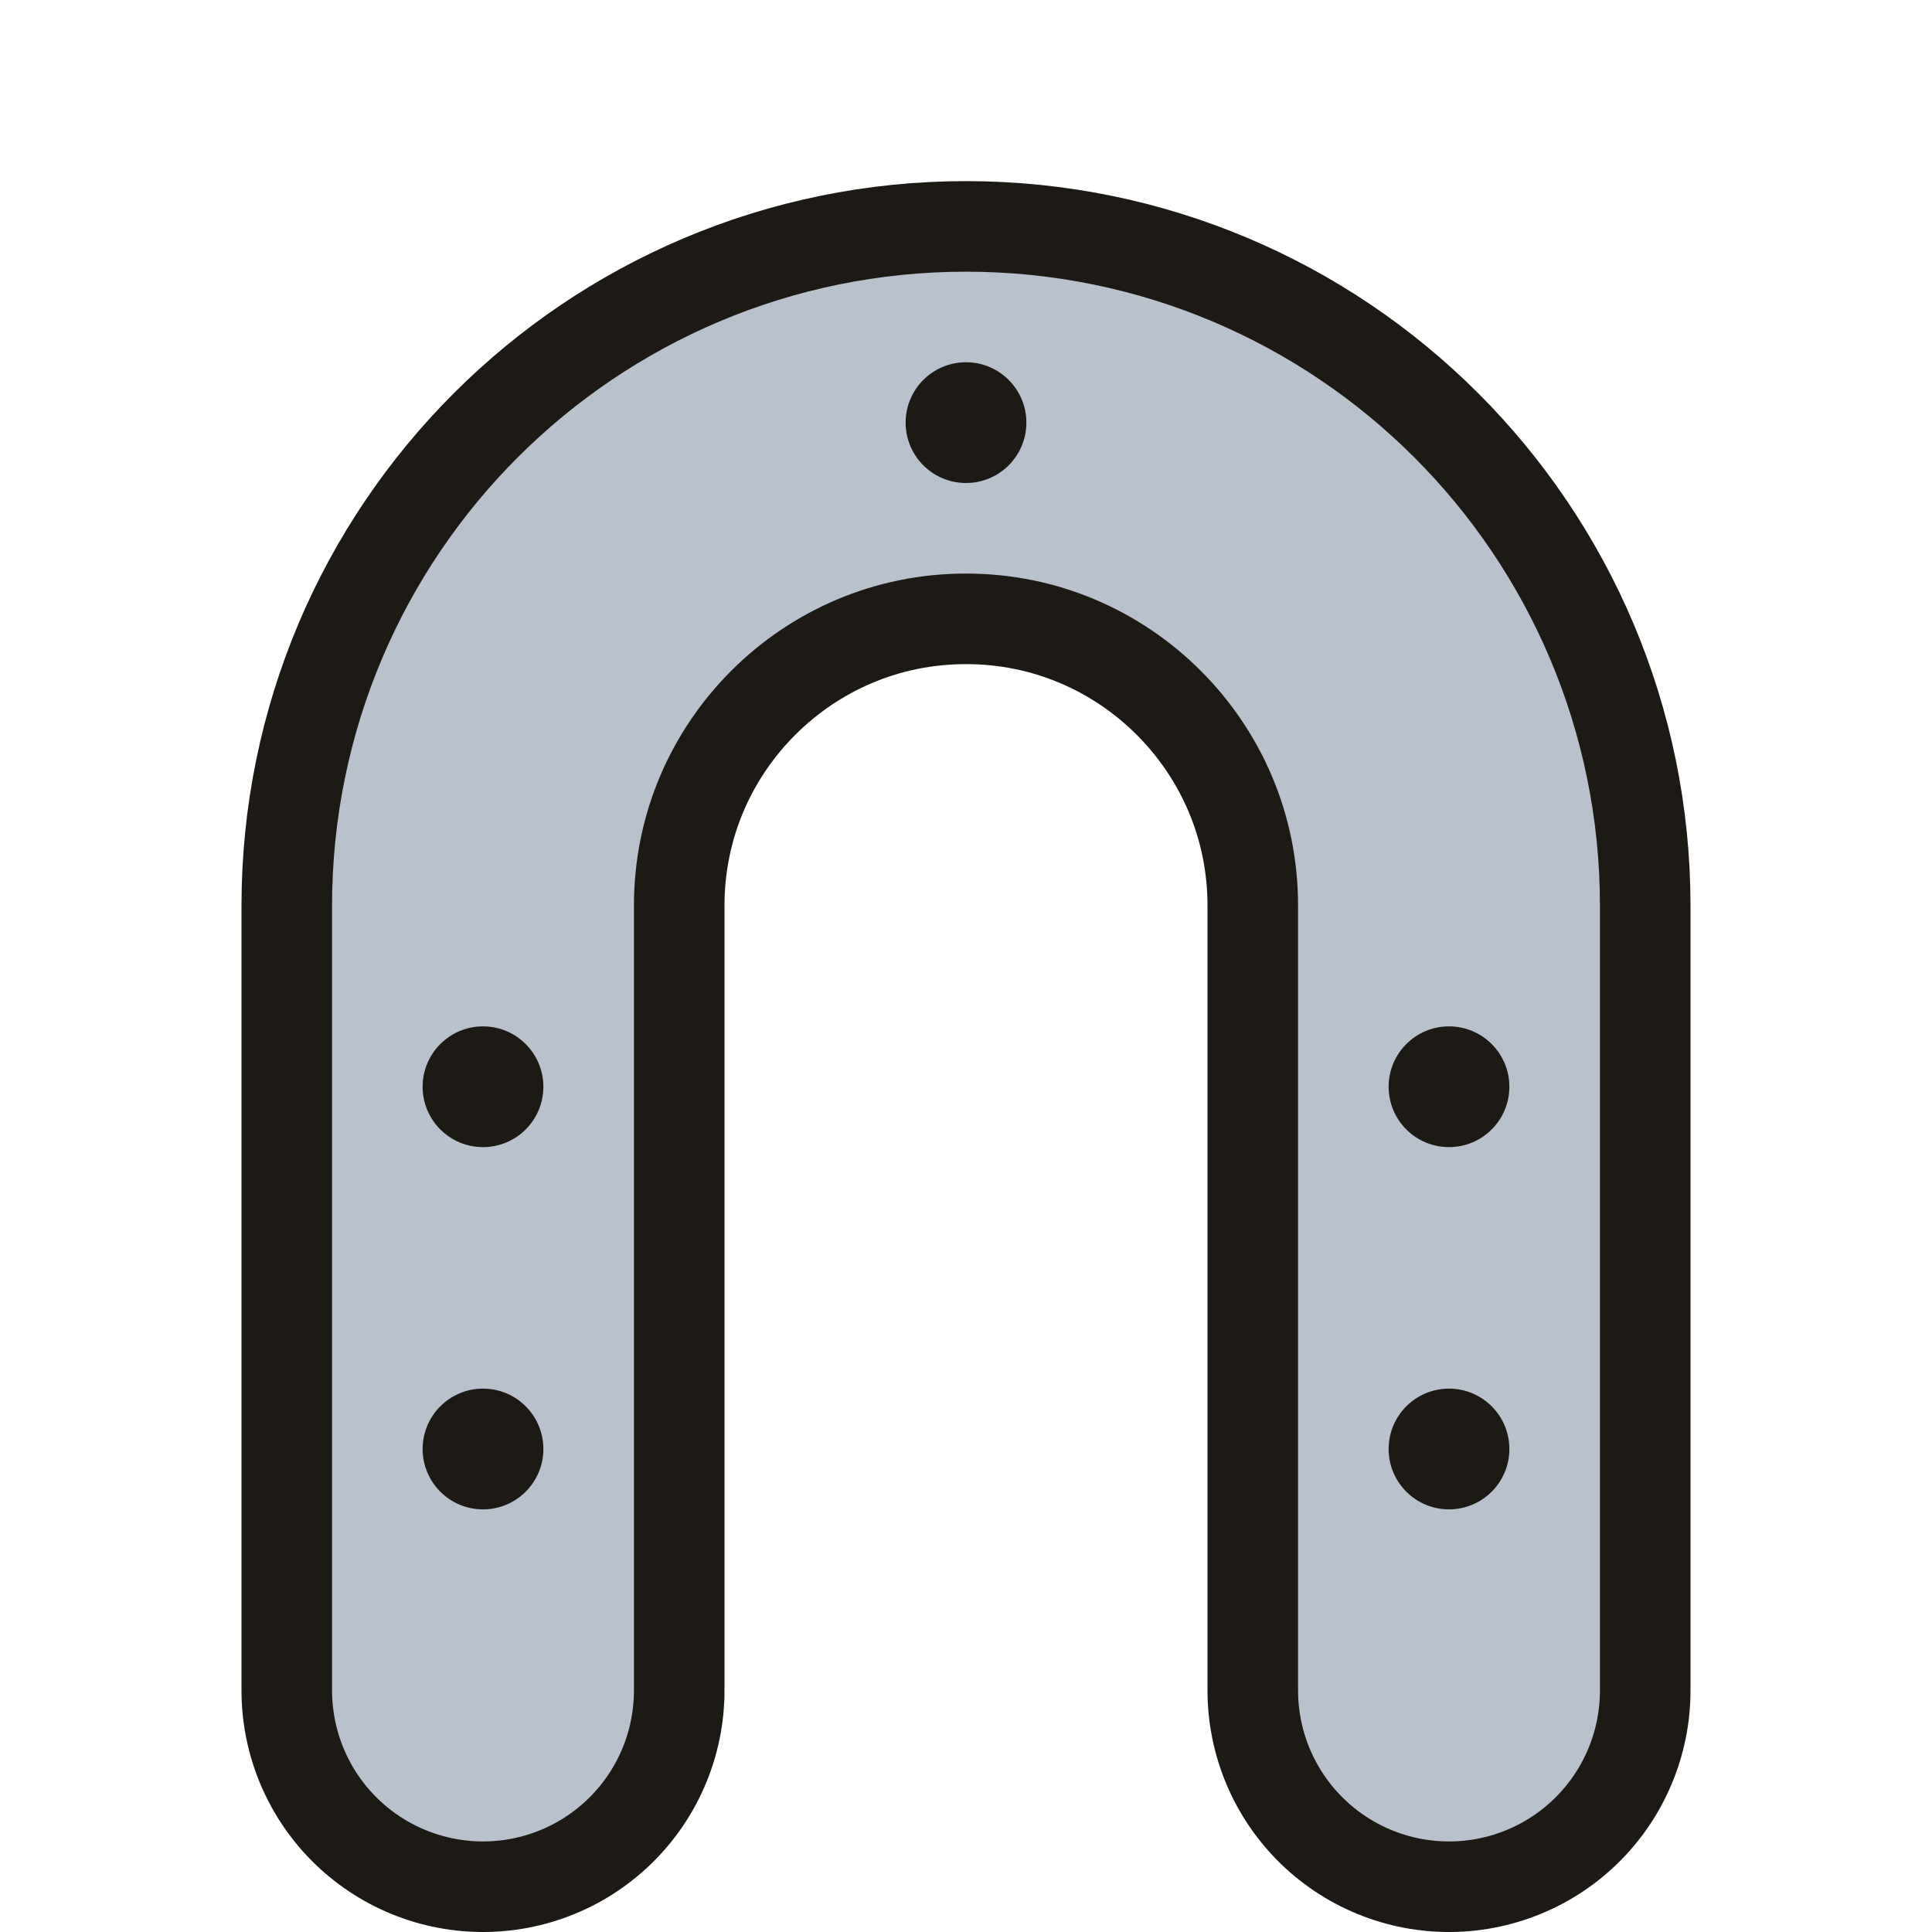
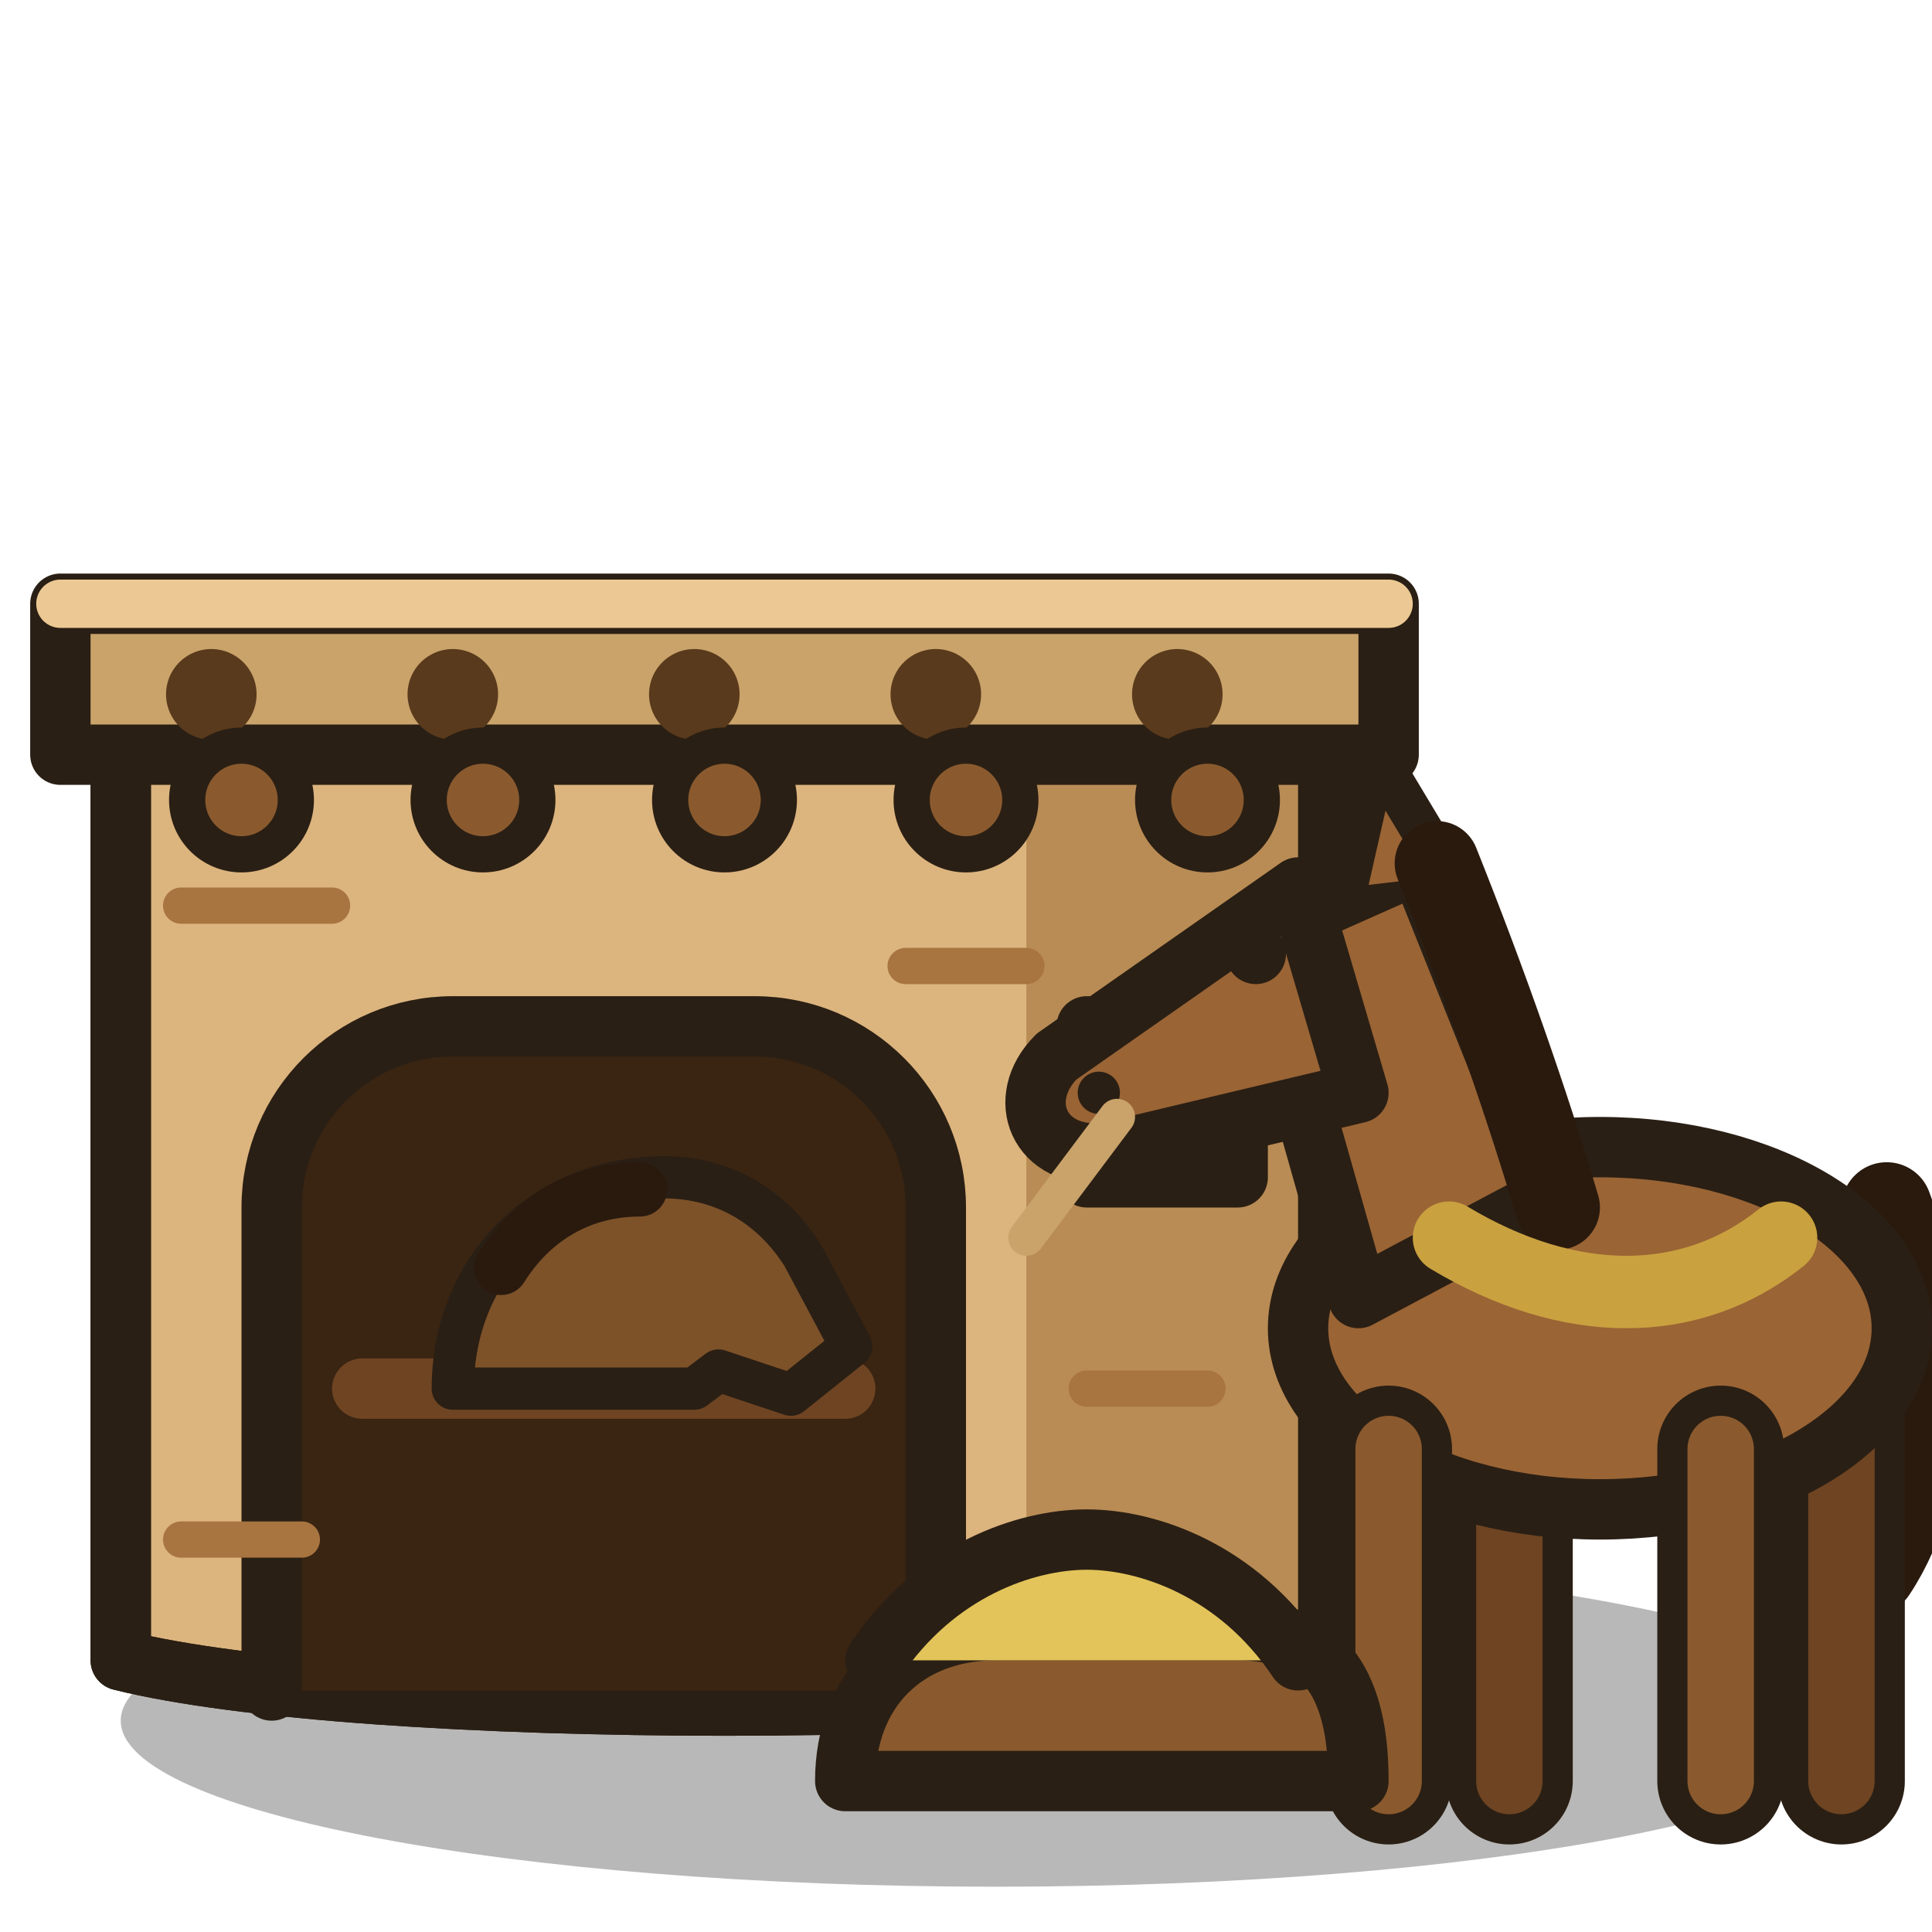
<svg xmlns="http://www.w3.org/2000/svg" width="64" height="64" viewBox="0 0 64 64">
-   <g stroke="#1d1a16" stroke-width="3" stroke-linejoin="round" stroke-linecap="round">
-     <path d="M16 56V30a16 16 0 0 1 32 0v26" fill="none" stroke-width="16" />
-     <path d="M16 56V30a16 16 0 0 1 32 0v26" fill="none" stroke="#b9c2cc" stroke-width="10" />
-     <circle cx="16" cy="36" r="2" fill="#1d1a16" stroke="none" />
-     <circle cx="16" cy="48" r="2" fill="#1d1a16" stroke="none" />
-     <circle cx="48" cy="36" r="2" fill="#1d1a16" stroke="none" />
-     <circle cx="48" cy="48" r="2" fill="#1d1a16" stroke="none" />
-     <circle cx="32" cy="14" r="2" fill="#1d1a16" stroke="none" />
+   <g stroke="#2a1f14" stroke-width="2" stroke-linejoin="round" stroke-linecap="round">
+     <ellipse cx="33" cy="57" rx="29" ry="5.5" fill="#000" opacity=".28" stroke="none" />
+     <path d="M4 24h40v31c-8 2-32 2-40 0z" fill="#dcb47e" />
+     <path d="M34 24h10v31c-3 .6-6 1-10 1.2z" fill="#b98c55" stroke="none" />
+     <path d="M4 24h40v31c-8 2-32 2-40 0z" fill="none" />
+     <path d="M2 20h44v5H2z" fill="#c9a36a" />
+     <path d="M2 20h44" stroke="#ecc994" stroke-width="1.6" />
+     <path d="M6 23h-4M14 23v0M2 23h-1" stroke="none" />
+     <g stroke="#5a3a1c" stroke-width="3">
+       <path d="M7 23v0M15 23v0M23 23v0M31 23v0M39 23v0" />
+     </g>
+     <g fill="#8a5a2e" stroke-width="1.2">
+       <circle cx="8" cy="26.5" r="1.8" />
+       <circle cx="16" cy="26.5" r="1.8" />
+       <circle cx="24" cy="26.5" r="1.8" />
+       <circle cx="32" cy="26.5" r="1.8" />
+       <circle cx="40" cy="26.5" r="1.8" />
+     </g>
+     <path d="M9 56V40a6 6 0 0 1 6-6h10a6 6 0 0 1 6 6v16" fill="#3a2412" />
+     <path d="M12 46h16" stroke="#6e4422" stroke-width="2" />
+     <path d="M15 46c0-4 3-7 7-7 2 0 3.6 1 4.6 2.6l1.6 3-2 1.6-2.4-.8-.8 0.6z" fill="#7d5229" stroke-width="1.4" />
+     <path d="M16.6 42c1-1.6 2.6-2.6 4.6-2.6" fill="none" stroke="#2a1a0e" stroke-width="1.8" />
+     <path d="M36 34h5v5h-5z" fill="#3a2412" />
+     <path d="M6 30h5M30 32h4M36 46h4M6 51h4" stroke="#a8743f" stroke-width="1.2" />
+     <path d="M62.5 40c1.5 4 1.5 9-.5 12" fill="none" stroke="#2a1a0e" stroke-width="3" />
+     <path d="M50 48v11M61 47v12" stroke="#2a1f14" stroke-width="4.2" />
+     <path d="M50 48v11M61 47v12" stroke="#6e4422" stroke-width="2.2" />
+     <ellipse cx="53" cy="44" rx="10" ry="6" fill="#9a6435" />
+     <path d="M45 43l-3.4-12 5.4-2.4 4.4 11z" fill="#9a6435" />
+     <path d="M43 29.4L35 35c-1.4 1.4-.6 3.4 1.6 3.2l8.4-2z" fill="#9a6435" />
+     <path d="M44.6 29.4l1-4.4 2.4 4" fill="#9a6435" stroke-width="1.4" />
+     <path d="M47.6 28.6c1.6 4 3 8 4 11.4" fill="none" stroke="#2a1a0e" stroke-width="2.8" />
+     <circle cx="41.6" cy="31.6" r="1" fill="#2a1f14" stroke="none" />
+     <circle cx="36.4" cy="36.2" r=".7" fill="#2a1f14" stroke="none" />
+     <path d="M48 41c4 2.4 8 2.4 11 0" fill="none" stroke="#c9a13f" stroke-width="2.4" />
+     <path d="M46 48v11M57 48v11" stroke="#2a1f14" stroke-width="4.2" />
+     <path d="M46 48v11M57 48v11" stroke="#8a5a2e" stroke-width="2.2" />
+     <path d="M37 37l-3 4" stroke="#c9a36a" stroke-width="1.2" />
+     <path d="M28 59c0-3 2-5 5-5h8c3 0 4 2 4 5z" fill="#8a5a2e" />
+     <path d="M29 55c2-3 5-4 7-4s5 1 7 4" fill="#e2c45a" />
  </g>
</svg>
